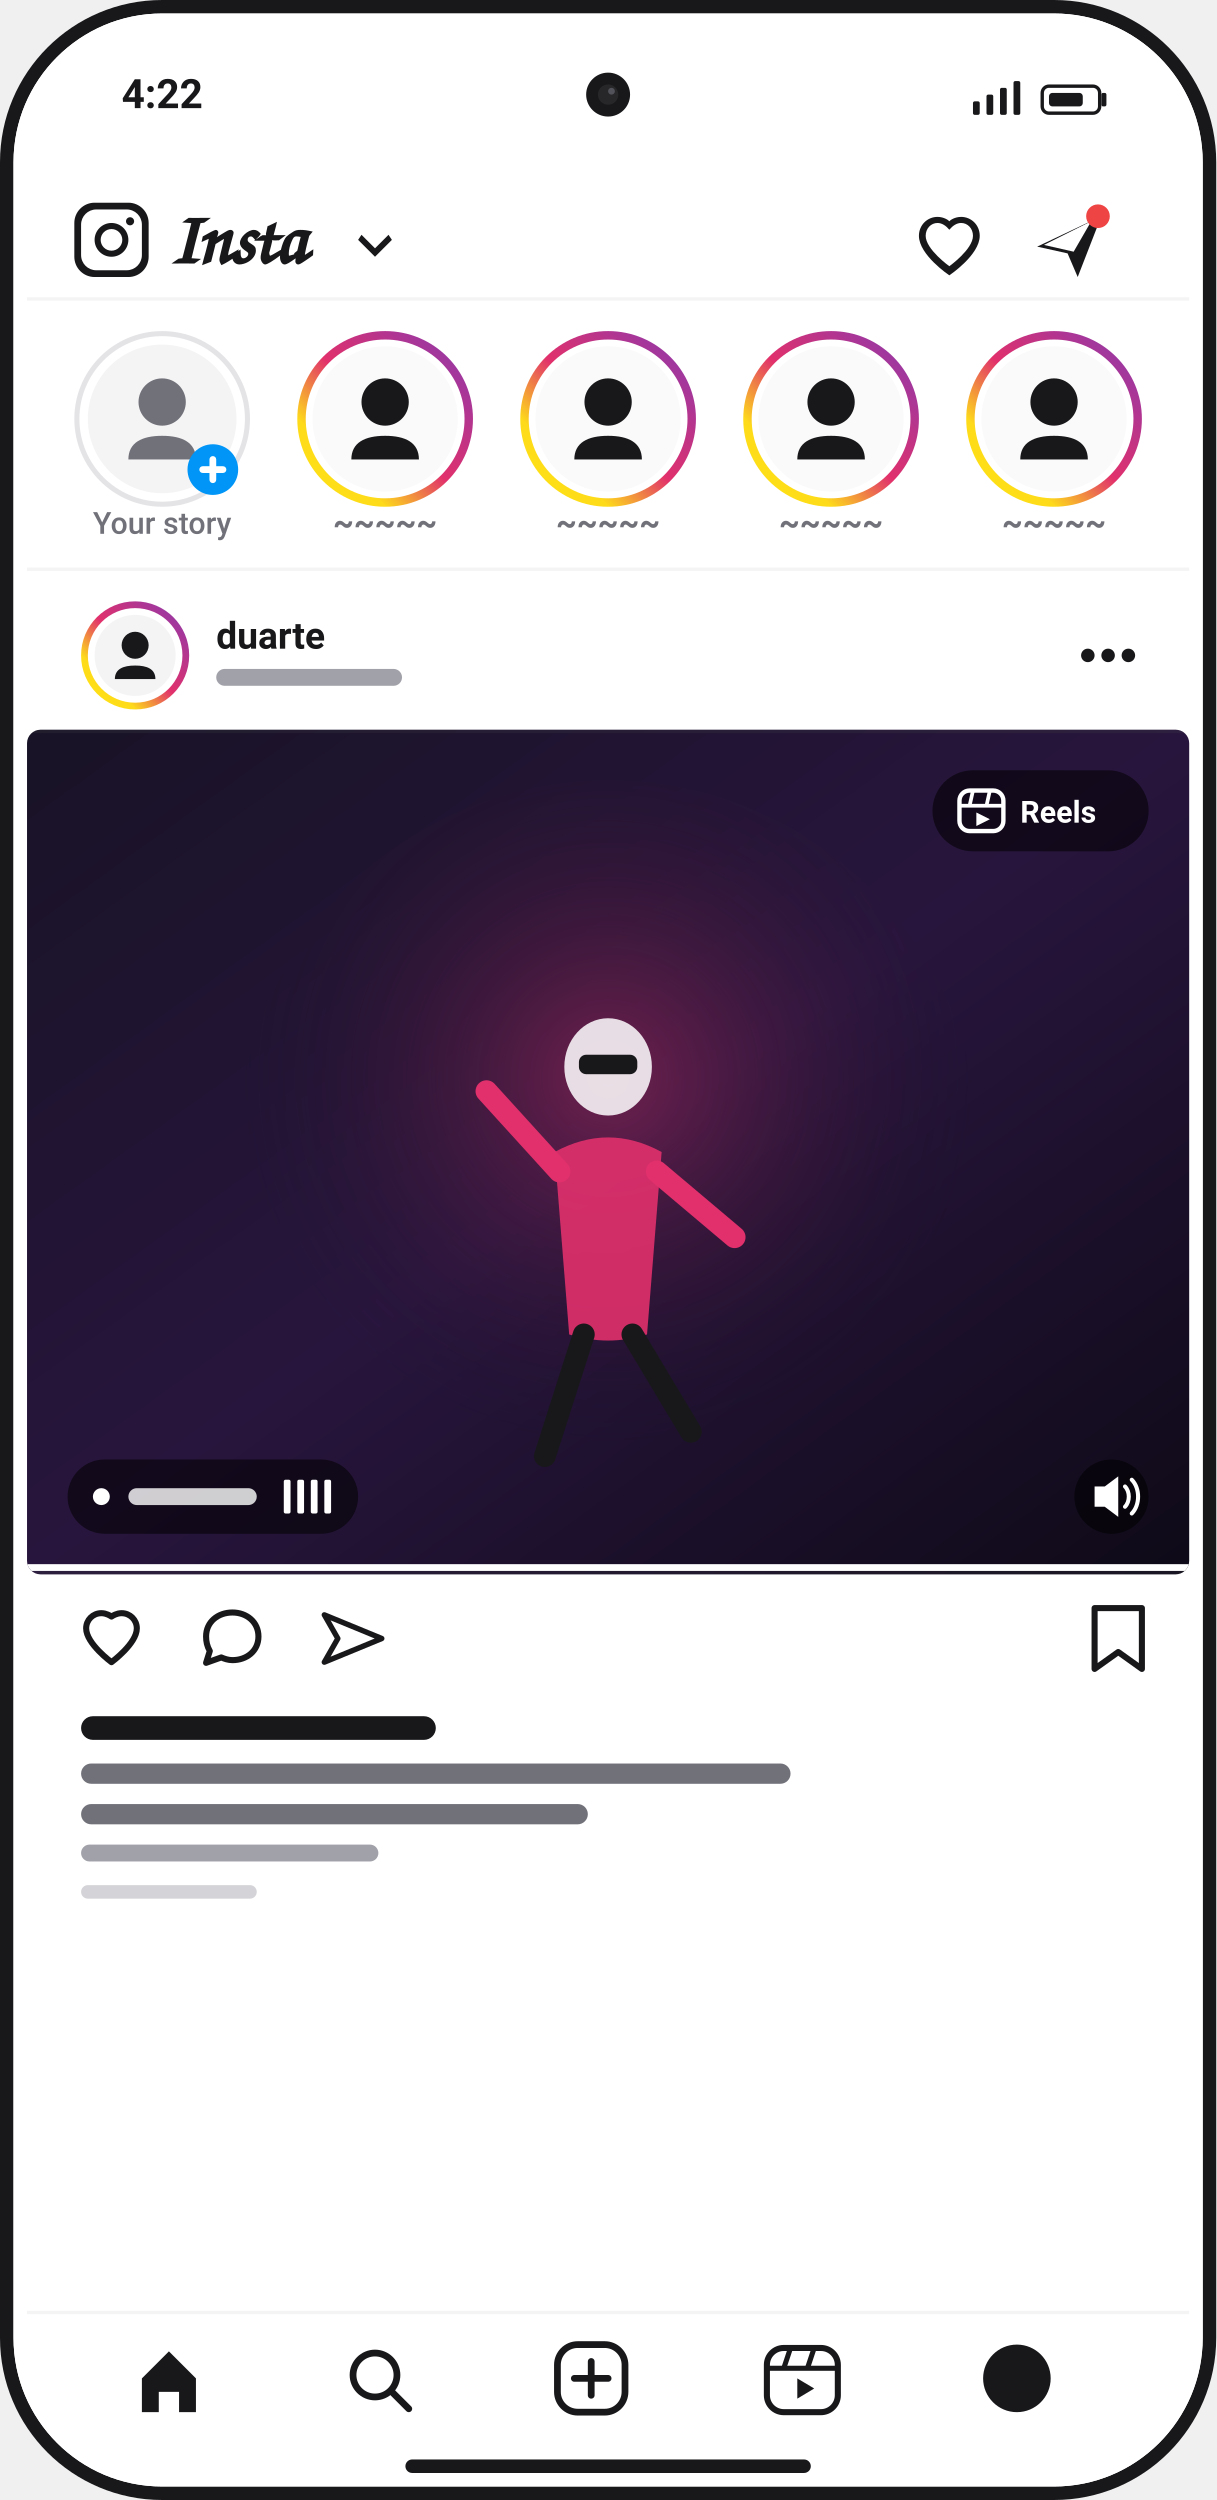
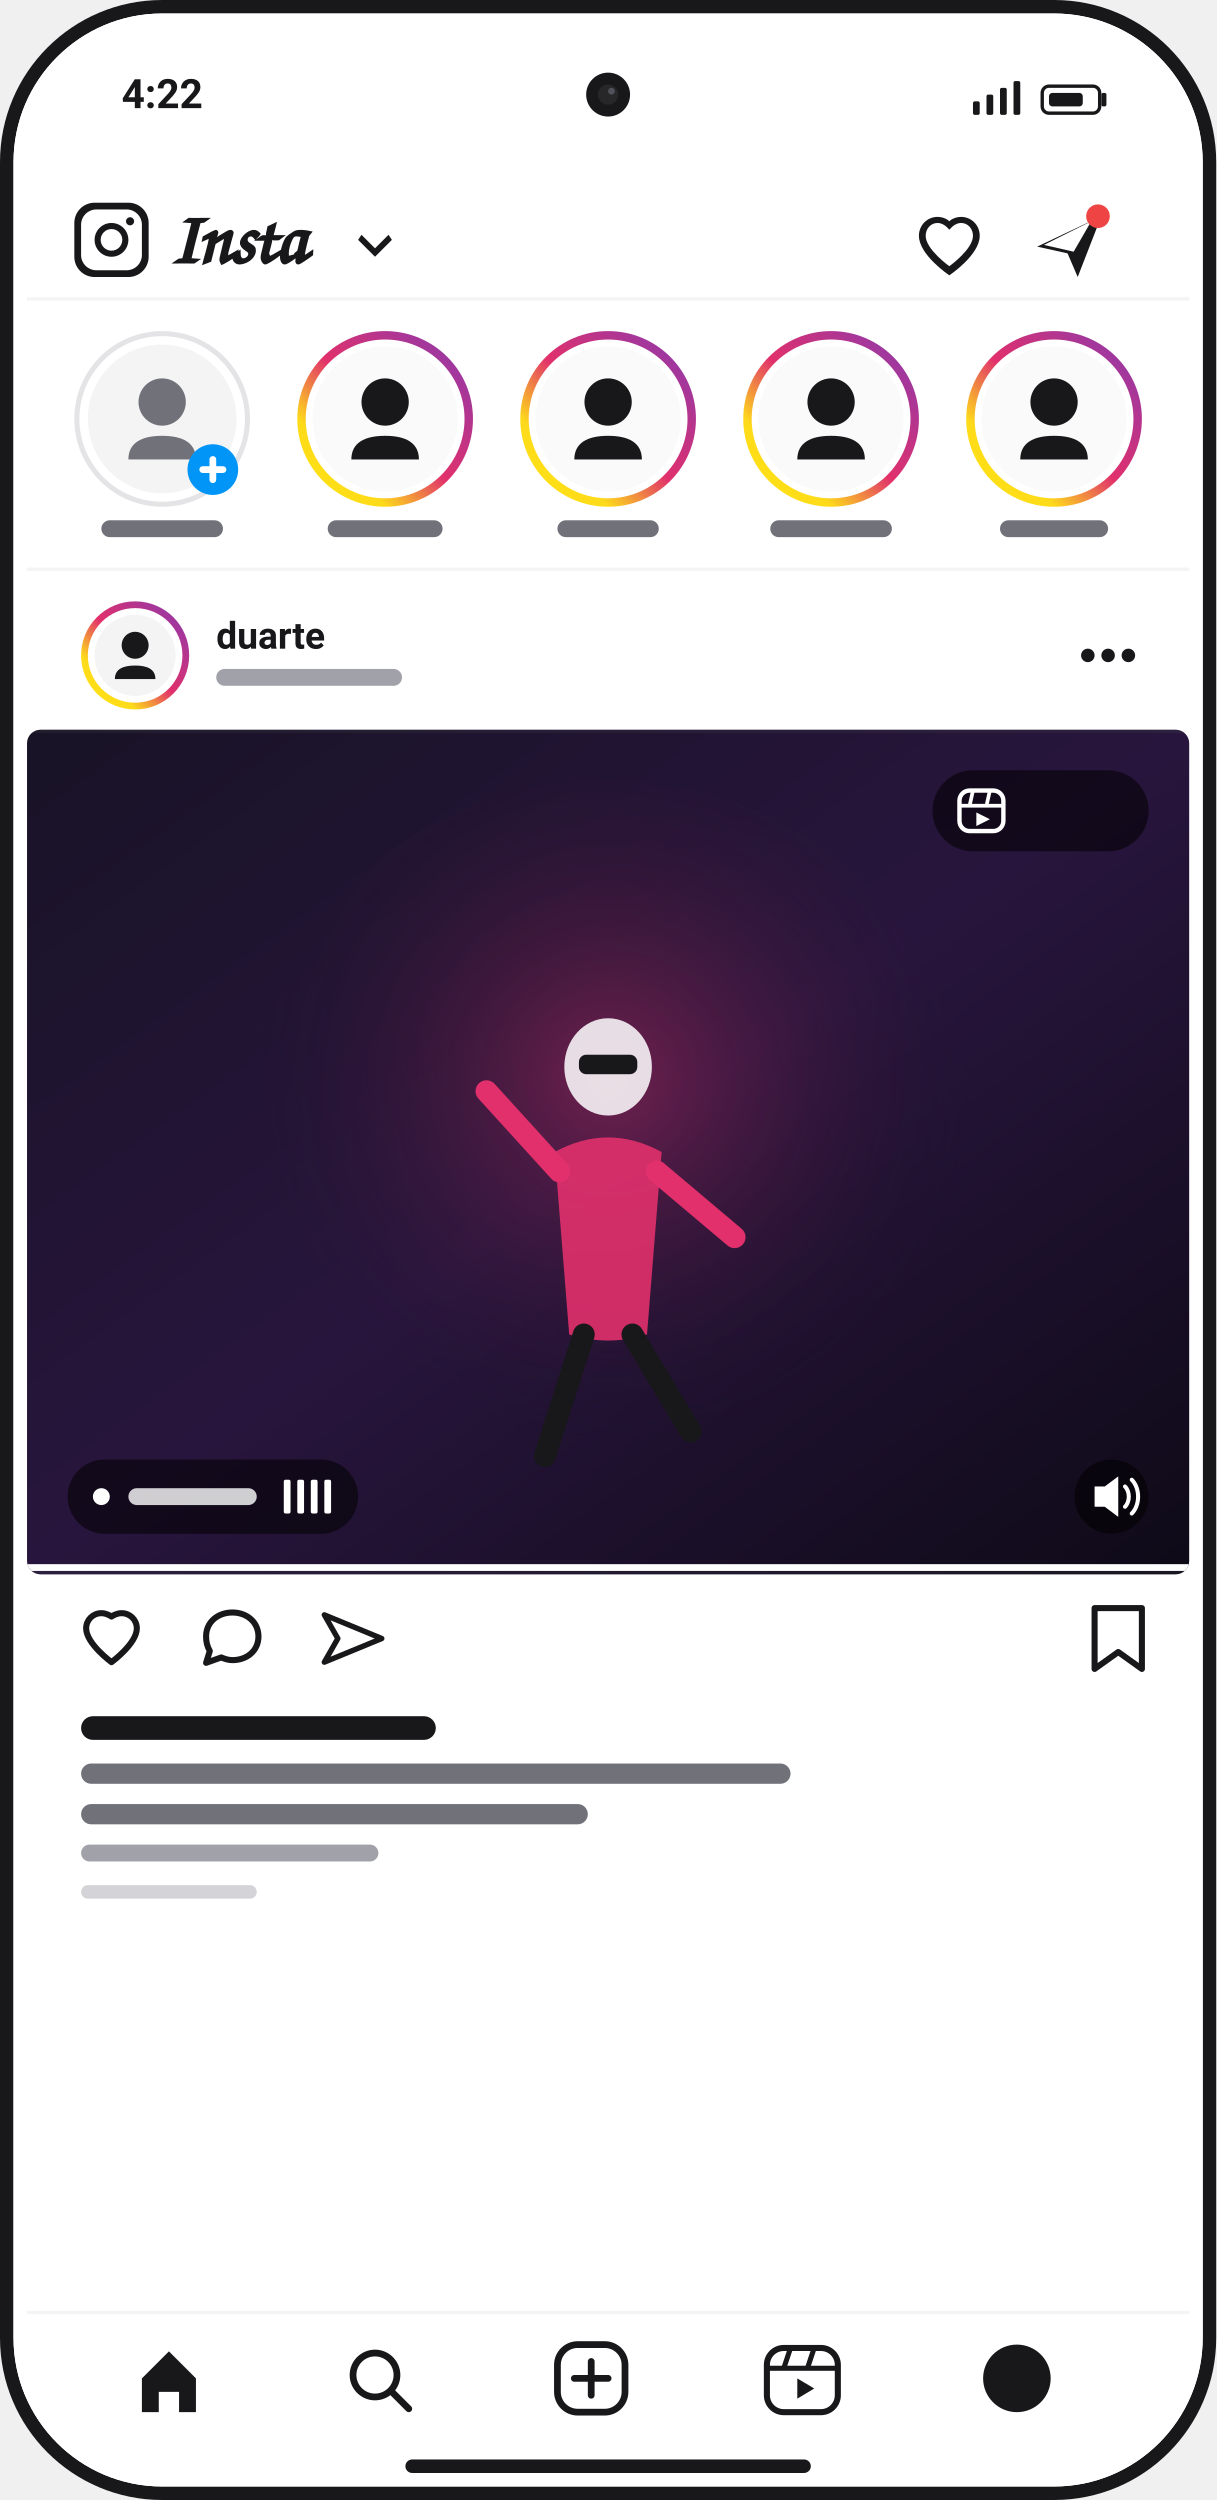
<svg xmlns="http://www.w3.org/2000/svg" viewBox="0 0 360 740" width="100%" height="100%">
  <defs>
    <linearGradient id="ig-gradient" x1="0%" y1="100%" x2="100%" y2="0%">
      <stop offset="0%" stop-color="#FEE411" />
      <stop offset="25%" stop-color="#FEDB1A" />
      <stop offset="50%" stop-color="#E1306C" />
      <stop offset="100%" stop-color="#833AB4" />
    </linearGradient>
    <linearGradient id="reels-bg" x1="0%" y1="0%" x2="100%" y2="100%">
      <stop offset="0%" stop-color="#181326" />
      <stop offset="50%" stop-color="#28153D" />
      <stop offset="100%" stop-color="#0E0A17" />
    </linearGradient>
    <radialGradient id="reels-glow" cx="50%" cy="40%" r="50%">
      <stop offset="0%" stop-color="#E1306C" stop-opacity="0.4" />
      <stop offset="100%" stop-color="#181326" stop-opacity="0" />
    </radialGradient>
    <clipPath id="screen-clip">
      <rect x="4" y="4" width="352" height="732" rx="44" />
    </clipPath>
    <clipPath id="reel-feed-clip">
      <rect x="0" y="38" width="344" height="250" rx="4" />
    </clipPath>
  </defs>
  <style>
    /*  */
    .sans { font-family: -apple-system, BlinkMacSystemFont, "Segoe UI", Roboto, Helvetica, Arial, sans-serif; }
    .script-title { font-family: cursive, sans-serif; font-weight: bold; }

    /* ======================================================== */
    /* MASTER 8.0-SECOND FEED REEL BLOCK ANIMATION TIMELINE     */
    /* ======================================================== */

    /* 1. Finger pointer moves to Feed Reel &amp; taps */
    @keyframes tapFinger {
      0% { opacity: 0; transform: translate(220px, 480px) scale(0.85); }
      10% { opacity: 1; transform: translate(195px, 390px) scale(1); }
      20% { opacity: 1; transform: translate(180px, 340px) scale(1); }
      24% { opacity: 1; transform: translate(180px, 340px) scale(0.82); }
      27% { opacity: 1; transform: translate(180px, 340px) scale(1); }
      30% { opacity: 1; transform: translate(186px, 352px) scale(0.9); }
      34% { opacity: 0; transform: translate(192px, 364px) scale(0.8); }
      100% { opacity: 0; transform: translate(220px, 480px) scale(0.85); }
    }

    /* Feed Reel post press tactile feedback */
    @keyframes feedReelPress {
      0%, 20% { transform: scale(1); }
      24% { transform: scale(0.97); }
      27% { transform: scale(1.01); }
      30% { transform: scale(1); }
      100% { transform: scale(1); }
    }

    /* Tap ripple effect on Feed Reel center */
    @keyframes tapRipple {
      0%, 20% { opacity: 0; transform: scale(0.2); }
      24% { opacity: 0.8; transform: scale(0.65); }
      29% { opacity: 0; transform: scale(2.2); }
      100% { opacity: 0; transform: scale(0.2); }
    }

    /* 2. Fullscreen Reel: expands from feed post, instant block, collapses back */
    @keyframes fullscreenReelAnim {
      0%, 25% { opacity: 0; visibility: hidden; transform: translate(0, 800px) scale(0.35); }
      26% { visibility: visible; opacity: 0.7; transform: translate(0, 0) scale(0.5); }
      30% { opacity: 1; transform: translate(0, 0) scale(1); visibility: visible; }
      35% { opacity: 1; transform: translate(0, 0) scale(1); visibility: visible; }
      37% { opacity: 0.85; transform: translate(0, 0) scale(0.85); }
      40% { opacity: 0; transform: translate(0, 800px) scale(0.35); visibility: hidden; }
      100% { opacity: 0; transform: translate(0, 800px) scale(0.35); visibility: hidden; }
    }

    /* 3. Center Blocked Badge Animation */
    @keyframes blockedBadgeAnim {
      0%, 28% { opacity: 0; transform: scale(0.3); visibility: hidden; }
      30% { visibility: visible; opacity: 1; transform: scale(1.15); }
      32% { opacity: 1; transform: scale(1); }
      35% { opacity: 1; transform: scale(1.05); }
      37% { opacity: 0.8; transform: scale(0.8); }
      40% { opacity: 0; transform: scale(0.3); visibility: hidden; }
      100% { opacity: 0; visibility: hidden; }
    }

    /* 4. Pulse shockwave expanding from blocked badge */
    @keyframes blockedPulseAnim {
      0%, 29% { opacity: 0; transform: scale(0.6); }
      31% { opacity: 0.9; transform: scale(1); }
      35% { opacity: 0; transform: scale(1.45); }
      100% { opacity: 0; transform: scale(0.6); }
    }

    /* Reels dynamic elements */
    @keyframes vinylSpin { 0% { transform: rotate(0deg); } 100% { transform: rotate(360deg); } }
    @keyframes equalizer { 0%, 100% { height: 4px; } 50% { height: 12px; } }

    /* Continuous video playback groove for feed reel &amp; fullscreen reel */
    @keyframes grooveMotion {
      0%, 100% {
        transform: translateY(0px) rotate(0deg) scale(1, 1);
      }
      25% {
        transform: translateY(-5px) rotate(-3.5deg) scale(0.97, 1.03);
      }
      50% {
        transform: translateY(3px) rotate(0deg) scale(1.03, 0.97);
      }
      75% {
        transform: translateY(-5px) rotate(3.5deg) scale(0.97, 1.03);
      }
    }

    /* Ambient spotlight glow pulse on video */
    @keyframes feedGlowPulse {
      0%, 100% { transform: scale(1); opacity: 0.7; }
      50% { transform: scale(1.18); opacity: 1; }
    }

    /* In-feed video playback scrubber line advancing across bottom of video */
    @keyframes videoProgressBar {
      0% { transform: scaleX(0); }
      100% { transform: scaleX(1); }
    }

    /* Dynamic equalizer waveforms */
    @keyframes eqWave1 { 0%, 100% { transform: scaleY(0.35); } 50% { transform: scaleY(1); } }
    @keyframes eqWave2 { 0%, 100% { transform: scaleY(0.9); } 50% { transform: scaleY(0.25); } }
    @keyframes eqWave3 { 0%, 100% { transform: scaleY(0.5); } 50% { transform: scaleY(1.05); } }

    /* Class bindings */
    .anim-finger { animation: tapFinger 8s cubic-bezier(0.22, 1, 0.36, 1) infinite; }
    .anim-feed-reel { animation: feedReelPress 8s cubic-bezier(0.34, 1.56, 0.64, 1) infinite; transform-origin: 172px 163px; }
    .anim-ripple { animation: tapRipple 8s cubic-bezier(0, 0, 0.2, 1) infinite; transform-origin: 180px 340px; }
    .anim-fullscreen-reel { animation: fullscreenReelAnim 8s cubic-bezier(0.25, 1, 0.5, 1) infinite; transform-origin: 180px 340px; }
    .anim-blocked-badge { animation: blockedBadgeAnim 8s cubic-bezier(0.34, 1.56, 0.64, 1) infinite; transform-origin: 0 0; }
    .anim-blocked-pulse { animation: blockedPulseAnim 8s ease-out infinite; transform-origin: 0 0; }
    .anim-vinyl { transform-origin: 11px 11px; animation: vinylSpin 3s linear infinite; }
    .anim-eq1 { animation: equalizer 0.6s ease-in-out infinite; }
    .anim-eq2 { animation: equalizer 0.8s ease-in-out infinite; }
    .anim-eq3 { animation: equalizer 0.7s ease-in-out infinite; }
    .anim-groove { transform-origin: 0px 45px; animation: grooveMotion 1.2s ease-in-out infinite; }
    .anim-groove-full { transform-origin: 0px 45px; animation: grooveMotion 1.2s ease-in-out infinite; }
    .anim-feed-glow { transform-origin: 172px 163px; animation: feedGlowPulse 1.2s ease-in-out infinite; }
    .anim-video-progress { transform-origin: 0px 285px; animation: videoProgressBar 4s linear infinite; }
    .eq-1 { transform-box: fill-box; transform-origin: bottom; animation: eqWave1 0.7s ease-in-out infinite; }
    .eq-2 { transform-box: fill-box; transform-origin: bottom; animation: eqWave2 0.5s ease-in-out infinite; }
    .eq-3 { transform-box: fill-box; transform-origin: bottom; animation: eqWave3 0.8s ease-in-out infinite; }
    /*  */
  </style>
  <rect x="0" y="0" width="360" height="740" rx="48" fill="#18181B" />
  <rect x="4" y="4" width="352" height="732" rx="44" fill="#FFFFFF" />
  <g clip-path="url(#screen-clip)">
    <g id="feed-screen">
      <rect x="4" y="4" width="352" height="732" fill="#FFFFFF" />
      <g id="status-bar" transform="translate(0 0)">
        <text x="36" y="32" fill="#18181B" font-size="12" font-weight="700" class="sans">4:22</text>
        <g transform="translate(288 24)">
          <rect x="0" y="6" width="2" height="4" fill="#18181B" rx="0.5" />
          <rect x="4" y="4" width="2" height="6" fill="#18181B" rx="0.5" />
          <rect x="8" y="2" width="2" height="8" fill="#18181B" rx="0.5" />
          <rect x="12" y="0" width="2" height="10" fill="#18181B" rx="0.5" />
          <rect x="20" y="1" width="18" height="9" rx="2.5" fill="#18181B" />
          <rect x="21" y="2" width="16" height="7" rx="1.5" fill="#FFFFFF" />
          <rect x="22.5" y="3.5" width="10" height="4" rx="1" fill="#18181B" />
          <rect x="38" y="3.5" width="1.5" height="4" rx="0.5" fill="#18181B" />
        </g>
      </g>
      <g id="ig-header" transform="translate(8 48)">
        <g transform="translate(14 10)">
          <rect x="0" y="2" width="22" height="22" rx="6" fill="#18181B" />
          <rect x="2" y="4" width="18" height="18" rx="4.5" fill="#FFFFFF" />
          <circle cx="11" cy="13" r="5" fill="#18181B" />
          <circle cx="11" cy="13" r="3.2" fill="#FFFFFF" />
          <circle cx="16.5" cy="7.5" r="1.2" fill="#18181B" />
          <text x="28" y="20" fill="#18181B" font-size="22" class="script-title" letter-spacing="-0.3">Insta</text>
          <polygon points="84 13 89 18 94 13 93 11.5 89 15.5 85 11.5" fill="#18181B" />
        </g>
        <g transform="translate(262 14)">
          <path d="M 11 19.5 C 11 19.5 2 13.5 2 7.8 C 2 4.6 4.5 2.2 7.5 2.2 C 9.4 2.2 10.8 3.2 11 3.5 C 11.2 3.2 12.6 2.2 14.5 2.2 C 17.5 2.2 20 4.6 20 7.8 C 20 13.5 11 19.5 11 19.5 Z" fill="#18181B" />
          <path d="M 11 16.8 C 11 16.8 4 11.8 4 7.8 C 4 5.6 5.6 4 7.5 4 C 8.8 4 10 4.8 11 6 C 12 4.8 13.2 4 14.5 4 C 16.4 4 18 5.6 18 7.8 C 18 11.8 11 16.8 11 16.8 Z" fill="#FFFFFF" />
        </g>
        <g transform="translate(298 14)">
          <polygon points="1 11 20 2 13 20 10 13" fill="#18181B" />
          <polygon points="3 10.5 17 3.5 11.8 12.5" fill="#FFFFFF" />
          <circle cx="19" cy="2" r="3.5" fill="#EF4444" />
        </g>
        <rect x="0" y="40" width="344" height="1" fill="#F4F4F5" />
      </g>
      <g id="stories-tray" transform="translate(8 98)">
        <g transform="translate(14 0)">
          <circle cx="26" cy="26" r="26" fill="#E4E4E7" />
          <circle cx="26" cy="26" r="24.5" fill="#FFFFFF" />
          <circle cx="26" cy="26" r="22" fill="#F4F4F5" />
          <circle cx="26" cy="21" r="7" fill="#71717A" />
          <path d="M 16 38 C 16 33 20 31 26 31 C 32 31 36 33 36 38 Z" fill="#71717A" />
          <circle cx="41" cy="41" r="7.5" fill="#0095F6" />
          <rect x="40" y="37" width="2" height="8" rx="1" fill="#FFFFFF" />
          <rect x="37" y="40" width="8" height="2" rx="1" fill="#FFFFFF" />
-           <text x="26" y="60" fill="#71717A" font-size="9" font-weight="500" text-anchor="middle" class="sans">Your story</text>
+           <rect x="8" y="56" width="36" height="5" rx="2.5" fill="#71717A" />
        </g>
        <g transform="translate(80 0)">
          <circle cx="26" cy="26" r="26" fill="url(#ig-gradient)" />
          <circle cx="26" cy="26" r="23.5" fill="#FFFFFF" />
          <circle cx="26" cy="26" r="21.5" fill="#FAFAFA" />
          <circle cx="26" cy="21" r="7" fill="#18181B" />
          <path d="M 16 38 C 16 33 20 31 26 31 C 32 31 36 33 36 38 Z" fill="#18181B" />
-           <text x="26" y="60" fill="#71717A" font-size="9.5" font-weight="600" text-anchor="middle" class="sans">~~~~~</text>
+           <rect x="9" y="56" width="34" height="5" rx="2.5" fill="#71717A" />
        </g>
        <g transform="translate(146 0)">
          <circle cx="26" cy="26" r="26" fill="url(#ig-gradient)" />
          <circle cx="26" cy="26" r="23.5" fill="#FFFFFF" />
          <circle cx="26" cy="26" r="21.5" fill="#FAFAFA" />
          <circle cx="26" cy="21" r="7" fill="#18181B" />
          <path d="M 16 38 C 16 33 20 31 26 31 C 32 31 36 33 36 38 Z" fill="#18181B" />
-           <text x="26" y="60" fill="#71717A" font-size="9.5" font-weight="600" text-anchor="middle" class="sans">~~~~~</text>
+           <rect x="11" y="56" width="30" height="5" rx="2.5" fill="#71717A" />
        </g>
        <g transform="translate(212 0)">
          <circle cx="26" cy="26" r="26" fill="url(#ig-gradient)" />
          <circle cx="26" cy="26" r="23.5" fill="#FFFFFF" />
          <circle cx="26" cy="26" r="21.5" fill="#FAFAFA" />
          <circle cx="26" cy="21" r="7" fill="#18181B" />
          <path d="M 16 38 C 16 33 20 31 26 31 C 32 31 36 33 36 38 Z" fill="#18181B" />
-           <text x="26" y="60" fill="#71717A" font-size="9.5" font-weight="600" text-anchor="middle" class="sans">~~~~~</text>
+           <rect x="8" y="56" width="36" height="5" rx="2.5" fill="#71717A" />
        </g>
        <g transform="translate(278 0)">
          <circle cx="26" cy="26" r="26" fill="url(#ig-gradient)" />
          <circle cx="26" cy="26" r="23.5" fill="#FFFFFF" />
          <circle cx="26" cy="26" r="21.5" fill="#FAFAFA" />
          <circle cx="26" cy="21" r="7" fill="#18181B" />
          <path d="M 16 38 C 16 33 20 31 26 31 C 32 31 36 33 36 38 Z" fill="#18181B" />
-           <text x="26" y="60" fill="#71717A" font-size="9.5" font-weight="600" text-anchor="middle" class="sans">~~~~~</text>
+           <rect x="10" y="56" width="32" height="5" rx="2.5" fill="#71717A" />
        </g>
        <rect x="0" y="70" width="344" height="1" fill="#F4F4F5" />
      </g>
      <g id="feed-post" transform="translate(8 178)">
        <g transform="translate(16 0)">
          <circle cx="16" cy="16" r="16" fill="url(#ig-gradient)" />
          <circle cx="16" cy="16" r="14" fill="#FFFFFF" />
          <circle cx="16" cy="16" r="12" fill="#F4F4F5" />
          <circle cx="16" cy="13" r="4" fill="#18181B" />
          <path d="M 10 23 C 10 20 12.5 19 16 19 C 19.5 19 22 20 22 23 Z" fill="#18181B" />
          <text x="40" y="14" fill="#18181B" font-size="11" font-weight="700" class="sans">duarte</text>
          <rect x="40" y="20" width="55" height="5" rx="2.5" fill="#A1A1AA" />
          <circle cx="298" cy="16" r="2" fill="#18181B" />
          <circle cx="304" cy="16" r="2" fill="#18181B" />
          <circle cx="310" cy="16" r="2" fill="#18181B" />
        </g>
        <g class="anim-feed-reel" clip-path="url(#reel-feed-clip)">
          <rect x="0" y="38" width="344" height="250" fill="url(#reels-bg)" />
          <circle cx="172" cy="163" r="110" fill="url(#reels-glow)" class="anim-feed-glow" />
          <g transform="translate(172 163) scale(0.72)">
            <g class="anim-groove">
              <ellipse cx="0" cy="-35" rx="18" ry="20" fill="#FFFFFF" opacity="0.85" />
              <rect x="-12" y="-40" width="24" height="8" rx="3" fill="#18181B" />
              <path d="M -22 0 Q 0 -12 22 0 L 16 75 Q 0 80 -16 75 Z" fill="#E1306C" opacity="0.9" />
              <line x1="-20" y1="8" x2="-50" y2="-25" stroke="#E1306C" stroke-width="9" stroke-linecap="round" />
              <line x1="20" y1="8" x2="52" y2="35" stroke="#E1306C" stroke-width="9" stroke-linecap="round" />
              <line x1="-10" y1="75" x2="-26" y2="125" stroke="#18181B" stroke-width="9" stroke-linecap="round" />
              <line x1="10" y1="75" x2="34" y2="115" stroke="#18181B" stroke-width="9" stroke-linecap="round" />
            </g>
          </g>
          <g transform="translate(268 50)">
            <rect x="0" y="0" width="64" height="24" rx="12" fill="#000000" fill-opacity="0.55" />
            <g transform="translate(8 6)">
              <rect x="0" y="0" width="13" height="12" rx="3" fill="none" stroke="#FFFFFF" stroke-width="1.3" />
              <line x1="0" y1="4.5" x2="13" y2="4.5" stroke="#FFFFFF" stroke-width="1.1" />
              <line x1="4" y1="0" x2="3" y2="4.5" stroke="#FFFFFF" stroke-width="1.1" />
              <line x1="9" y1="0" x2="8" y2="4.5" stroke="#FFFFFF" stroke-width="1.1" />
              <polygon points="5 6.5 9 8.5 5 10.5" fill="#FFFFFF" />
            </g>
-             <text x="26" y="15.5" fill="#FFFFFF" font-size="9" font-weight="700" class="sans">Reels</text>
          </g>
          <g transform="translate(12 254)">
            <rect x="0" y="0" width="86" height="22" rx="11" fill="#000000" fill-opacity="0.55" />
            <circle cx="10" cy="11" r="2.5" fill="#FFFFFF" />
            <rect x="18" y="8.5" width="38" height="5" rx="2.5" fill="#FFFFFF" fill-opacity="0.8" />
            <g transform="translate(64 6)">
              <rect x="0" y="0" width="2" height="10" rx="0.5" fill="#FFFFFF" class="eq-1" />
              <rect x="4" y="0" width="2" height="10" rx="0.5" fill="#FFFFFF" class="eq-2" />
              <rect x="8" y="0" width="2" height="10" rx="0.5" fill="#FFFFFF" class="eq-3" />
              <rect x="12" y="0" width="2" height="10" rx="0.5" fill="#FFFFFF" class="eq-1" />
            </g>
          </g>
          <g transform="translate(321 265)">
            <circle cx="0" cy="0" r="11" fill="#000000" fill-opacity="0.55" />
            <path d="M -5 -3 L -2 -3 L 2 -6 L 2 6 L -2 3 L -5 3 Z" fill="#FFFFFF" />
            <path d="M 4 -3 C 5.5 -1.5 5.5 1.5 4 3" fill="none" stroke="#FFFFFF" stroke-width="1.2" stroke-linecap="round" />
            <path d="M 6 -5 C 8.5 -2.5 8.5 2.5 6 5" fill="none" stroke="#FFFFFF" stroke-width="1.2" stroke-linecap="round" />
          </g>
          <rect x="0" y="285" width="344" height="2" fill="#FFFFFF" fill-opacity="0.25" />
          <rect x="0" y="285" width="344" height="2" fill="#FFFFFF" class="anim-video-progress" />
          <rect x="0" y="38" width="344" height="1" fill="#3F3F46" fill-opacity="0.25" />
          <rect x="0" y="287" width="344" height="1" fill="#3F3F46" fill-opacity="0.25" />
        </g>
        <g transform="translate(16 298)">
          <path d="M 9 16 C 9 16 1.5 10.5 1.5 6 C 1.5 3.5 3.5 1.5 6 1.5 C 7.5 1.5 8.7 2.3 9 2.5 C 9.3 2.3 10.5 1.5 12 1.5 C 14.5 1.5 16.5 3.5 16.5 6 C 16.5 10.5 9 16 9 16 Z" fill="none" stroke="#18181B" stroke-width="1.8" stroke-linejoin="round" />
          <path d="M 37 8.4 C 37 4.1 40.5 1.3 44.8 1.3 C 49 1.3 52.5 4.1 52.5 8.4 C 52.5 12.7 49 15.4 44.8 15.4 C 43.6 15.4 42.4 15 41.5 14.6 L 37 16.2 L 38.1 12.7 C 37.3 11.3 37 9.9 37 8.4 Z" fill="none" stroke="#18181B" stroke-width="1.8" stroke-linejoin="round" />
          <polygon points="72 2 89 9 72 16 76 9" fill="none" stroke="#18181B" stroke-width="1.6" stroke-linejoin="round" />
          <polygon points="300 0 314 0 314 18 307 13 300 18" fill="none" stroke="#18181B" stroke-width="1.8" stroke-linejoin="round" />
        </g>
        <g transform="translate(16 330)">
          <rect x="0" y="0" width="105" height="7" rx="3.5" fill="#18181B" />
          <rect x="0" y="14" width="210" height="6" rx="3" fill="#71717A" />
          <rect x="0" y="26" width="150" height="6" rx="3" fill="#71717A" />
          <rect x="0" y="38" width="88" height="5" rx="2.5" fill="#A1A1AA" />
          <rect x="0" y="50" width="52" height="4" rx="2" fill="#D4D4D8" />
        </g>
      </g>
      <g id="bottom-nav" transform="translate(8 684)">
        <rect x="0" y="0" width="344" height="1" fill="#F4F4F5" />
        <g transform="translate(32 10)">
          <path d="M 2 10 L 10 2 L 18 10 L 18 20 L 13 20 L 13 14 L 7 14 L 7 20 L 2 20 Z" fill="#18181B" />
        </g>
        <g transform="translate(94 10)">
          <circle cx="9" cy="9" r="6.5" fill="none" stroke="#18181B" stroke-width="2" />
          <line x1="14" y1="14" x2="19" y2="19" stroke="#18181B" stroke-width="2" stroke-linecap="round" />
        </g>
        <g transform="translate(157 10)">
          <rect x="0" y="0" width="20" height="20" rx="6" fill="none" stroke="#18181B" stroke-width="2" />
          <line x1="10" y1="5" x2="10" y2="15" stroke="#18181B" stroke-width="2" stroke-linecap="round" />
          <line x1="5" y1="10" x2="15" y2="10" stroke="#18181B" stroke-width="2" stroke-linecap="round" />
        </g>
        <g id="reels-nav-tab" transform="translate(219 10)">
          <rect x="0" y="1" width="21" height="19" rx="5" fill="none" stroke="#18181B" stroke-width="1.8" />
          <line x1="0" y1="7" x2="21" y2="7" stroke="#18181B" stroke-width="1.5" />
          <line x1="7" y1="1" x2="5" y2="7" stroke="#18181B" stroke-width="1.5" />
          <line x1="14" y1="1" x2="12" y2="7" stroke="#18181B" stroke-width="1.5" />
          <polygon points="9 10 14 13 9 16" fill="#18181B" />
        </g>
        <g transform="translate(283 10)">
          <circle cx="10" cy="10" r="10" fill="#18181B" />
          <circle cx="10" cy="8.5" fill="#FFFFFF" />
          <circle cx="10" cy="8" r="3" fill="#18181B" />
          <path d="M 5 16 C 5 13 7 12 10 12 C 13 12 15 13 15 16 Z" fill="#18181B" />
        </g>
        <rect x="112" y="44" width="120" height="4" rx="2" fill="#18181B" />
      </g>
    </g>
    <circle cx="180" cy="340" r="30" fill="#E1306C" opacity="0" class="anim-ripple" />
    <g id="screen-reels" transform="translate(0 800)" opacity="0" class="anim-fullscreen-reel">
      <rect x="4" y="4" width="352" height="732" fill="url(#reels-bg)" />
      <circle cx="180" cy="340" r="140" fill="url(#reels-glow)" />
      <g transform="translate(180 340)">
        <g class="anim-groove-full">
          <ellipse cx="0" cy="-35" rx="18" ry="20" fill="#FFFFFF" opacity="0.85" />
          <rect x="-12" y="-40" width="24" height="8" rx="3" fill="#18181B" />
          <path d="M -22 0 Q 0 -12 22 0 L 16 75 Q 0 80 -16 75 Z" fill="#E1306C" opacity="0.9" />
          <line x1="-20" y1="8" x2="-50" y2="-25" stroke="#E1306C" stroke-width="9" stroke-linecap="round" />
          <line x1="20" y1="8" x2="52" y2="35" stroke="#E1306C" stroke-width="9" stroke-linecap="round" />
          <line x1="-10" y1="75" x2="-26" y2="125" stroke="#18181B" stroke-width="9" stroke-linecap="round" />
          <line x1="10" y1="75" x2="34" y2="115" stroke="#18181B" stroke-width="9" stroke-linecap="round" />
        </g>
      </g>
      <g transform="translate(24 72)">
-         <text x="0" y="0" fill="#FFFFFF" font-size="20" font-weight="800" class="sans">Reels</text>
+         <rect x="0" y="-16" width="55" height="16" rx="4" fill="#FFFFFF" fill-opacity="0.9" />
        <polygon points="56 -6 60 -1 64 -6" fill="#FFFFFF" />
        <g transform="translate(276 -14)">
          <rect x="0" y="2" width="22" height="16" rx="4" fill="none" stroke="#FFFFFF" stroke-width="2" />
          <circle cx="11" cy="10" r="4" fill="none" stroke="#FFFFFF" stroke-width="2" />
        </g>
      </g>
      <g transform="translate(300 370)">
        <g transform="translate(0 0)">
          <path d="M 11 19.5 C 11 19.5 2 13.5 2 7.8 C 2 4.6 4.5 2.2 7.5 2.2 C 9.4 2.2 10.8 3.2 11 3.5 C 11.2 3.2 12.6 2.2 14.5 2.2 C 17.5 2.2 20 4.6 20 7.8 C 20 13.5 11 19.5 11 19.5 Z" fill="#FFFFFF" />
-           <text x="11" y="28" fill="#FFFFFF" font-size="9" text-anchor="middle" class="sans">284K</text>
+           <rect x="3" y="24" width="16" height="4" rx="2" fill="#FFFFFF" fill-opacity="0.7" />
        </g>
        <g transform="translate(0 45)">
          <path d="M 2 11 C 2 5.5 6.5 2 12 2 C 17.5 2 22 5.5 22 11 C 22 16.5 17.5 20 12 20 C 10.5 20 9 19.5 7.8 19 L 2 21 L 3.5 16.5 C 2.5 14.8 2 13 2 11 Z" fill="#FFFFFF" />
-           <text x="11" y="29" fill="#FFFFFF" font-size="9" text-anchor="middle" class="sans">1.9K</text>
+           <rect x="3" y="24" width="16" height="4" rx="2" fill="#FFFFFF" fill-opacity="0.7" />
        </g>
        <g transform="translate(0 92)">
          <polygon points="1 11 20 2 13 20 10 13" fill="#FFFFFF" />
-           <text x="11" y="29" fill="#FFFFFF" font-size="9" text-anchor="middle" class="sans">Share</text>
+           <rect x="3" y="24" width="16" height="4" rx="2" fill="#FFFFFF" fill-opacity="0.7" />
        </g>
        <g transform="translate(0 140)">
          <circle cx="11" cy="11" r="14" fill="#18181B" stroke="#FFFFFF" stroke-width="2" />
          <circle cx="11" cy="11" r="5" fill="#E1306C" class="anim-vinyl" />
        </g>
      </g>
      <g transform="translate(20 620)">
        <g>
          <circle cx="12" cy="12" r="12" fill="url(#ig-gradient)" />
          <circle cx="12" cy="12" r="10.5" fill="#18181B" />
          <circle cx="12" cy="10" r="3.5" fill="#FFFFFF" />
          <path d="M 7 19 C 7 16 9 15 12 15 C 15 15 17 16 17 19 Z" fill="#FFFFFF" />
          <text x="32" y="16" fill="#FFFFFF" font-size="12" font-weight="700" class="sans">@duarte</text>
          <rect x="94" y="6" width="52" height="18" rx="9" fill="none" stroke="#FFFFFF" stroke-width="1" />
-           <text x="120" y="18" fill="#FFFFFF" font-size="9" font-weight="600" text-anchor="middle" class="sans">Follow</text>
+           <rect x="106" y="10" width="28" height="5" rx="2.5" fill="#FFFFFF" />
        </g>
        <rect x="0" y="32" width="180" height="6" rx="3" fill="#FFFFFF" fill-opacity="0.85" />
        <rect x="0" y="44" width="125" height="6" rx="3" fill="#FFFFFF" fill-opacity="0.6" />
        <g transform="translate(0 58)">
          <circle cx="4" cy="4" r="3" fill="#FFFFFF" />
          <rect x="12" y="1.5" width="60" height="5" rx="2.5" fill="#FFFFFF" fill-opacity="0.75" />
          <g transform="translate(80 -1)">
            <rect x="0" y="4" width="2" height="4" fill="#FFFFFF" class="anim-eq1" />
            <rect x="4" y="2" width="2" height="6" fill="#FFFFFF" class="anim-eq2" />
            <rect x="8" y="0" width="2" height="8" fill="#FFFFFF" class="anim-eq3" />
            <rect x="12" y="3" width="2" height="5" fill="#FFFFFF" class="anim-eq1" />
          </g>
        </g>
      </g>
      <g id="status-bar-reels">
        <text x="36" y="32" fill="#FFFFFF" font-size="12" font-weight="700" class="sans">4:22</text>
        <g transform="translate(288 24)">
          <rect x="0" y="6" width="2" height="4" fill="#FFFFFF" rx="0.5" />
          <rect x="4" y="4" width="2" height="6" fill="#FFFFFF" rx="0.5" />
          <rect x="8" y="2" width="2" height="8" fill="#FFFFFF" rx="0.5" />
          <rect x="12" y="0" width="2" height="10" fill="#FFFFFF" rx="0.5" />
          <rect x="20" y="1" width="18" height="9" rx="2.5" fill="#FFFFFF" />
          <rect x="21" y="2" width="16" height="7" rx="1.5" fill="#18181B" />
          <rect x="22.5" y="3.5" width="10" height="4" rx="1" fill="#FFFFFF" />
          <rect x="38" y="3.5" width="1.5" height="4" rx="0.5" fill="#FFFFFF" />
        </g>
      </g>
      <g transform="translate(180 360)">
        <g id="scrolless-blocked-indicator" opacity="0" class="anim-blocked-badge">
          <circle cx="0" cy="0" r="70" fill="#EF4444" fill-opacity="0.22" />
          <circle cx="0" cy="0" r="54" fill="none" stroke="#EF4444" stroke-width="2" stroke-opacity="0.75" class="anim-blocked-pulse" />
          <circle cx="0" cy="0" r="48" fill="#18181B" fill-opacity="0.95" stroke="#EF4444" stroke-width="2" stroke-opacity="0.5" />
          <circle cx="0" cy="0" r="44" fill="none" stroke="#FFFFFF" stroke-opacity="0.08" stroke-width="1" />
          <circle cx="0" cy="0" r="22" fill="none" stroke="#EF4444" stroke-width="4.5" />
          <line x1="-15.5" y1="-15.5" x2="15.5" y2="15.5" stroke="#EF4444" stroke-width="4.5" stroke-linecap="round" />
        </g>
      </g>
    </g>
    <g id="touch-cursor" transform="translate(0 900)" opacity="0" class="anim-finger">
      <circle cx="0" cy="0" r="28" fill="#E1306C" opacity="0.3" />
      <circle cx="0" cy="0" r="14" fill="#E1306C" opacity="0.2" />
      <path d="M 0 0 C -6 -6 -12 -2 -14 4 C -16 10 -8 16 -2 18 L 16 54 C 20 62 32 64 38 58 L 50 46 C 56 40 54 28 46 24 L 18 8 C 12 2 6 -2 0 0 Z" fill="#18181B" transform="translate(4 4)" />
      <path d="M 0 0 C -4 -4 -9 -1 -11 3 C -13 8 -6 13 -1 15 L 17 51 C 20 57 29 59 34 54 L 46 42 C 51 37 49 28 42 24 L 16 8 C 11 3 5 0 0 0 Z" fill="#FFFFFF" transform="translate(5 5)" />
      <circle cx="0" cy="0" r="14" fill="#18181B" />
      <circle cx="0" cy="0" r="11" fill="#FFFFFF" />
      <circle cx="0" cy="0" r="4.5" fill="#E1306C" />
    </g>
    <g id="hardware-overlay">
      <circle cx="180" cy="28" r="6.5" fill="#18181B" />
      <circle cx="180" cy="28" r="3" fill="#27272A" />
      <circle cx="181" cy="27" r="1" fill="#52525B" />
    </g>
  </g>
</svg>
